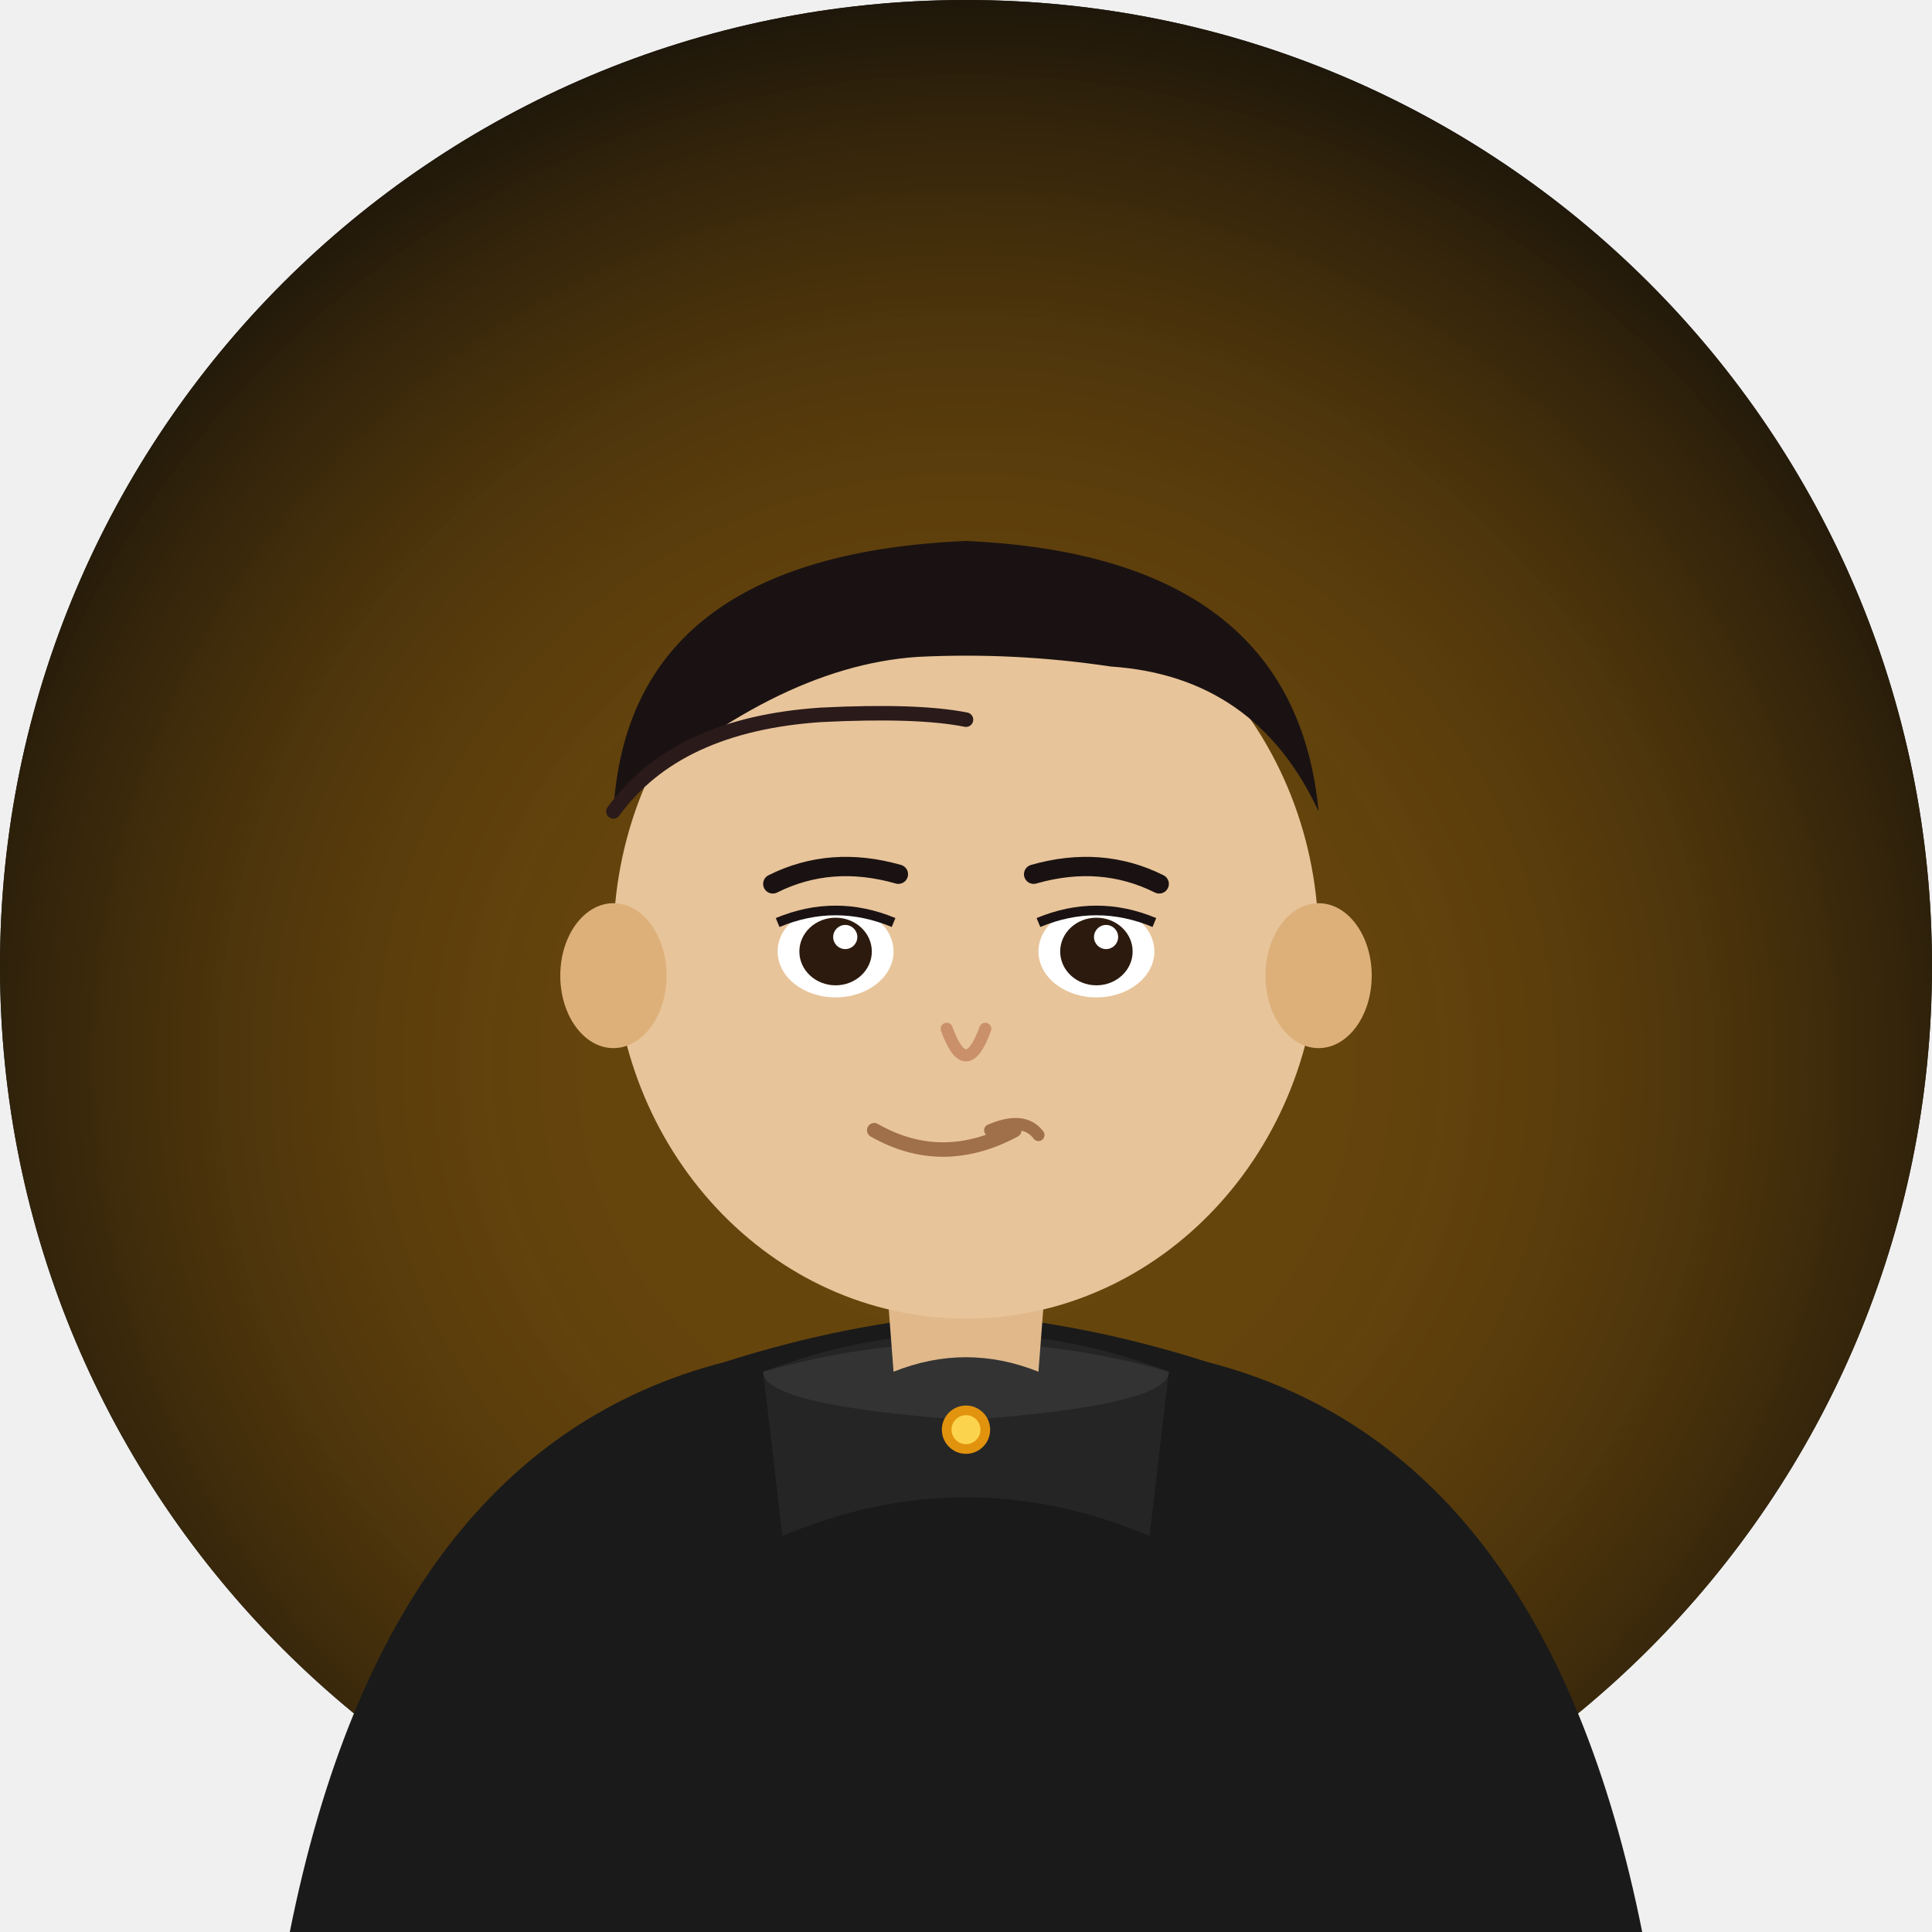
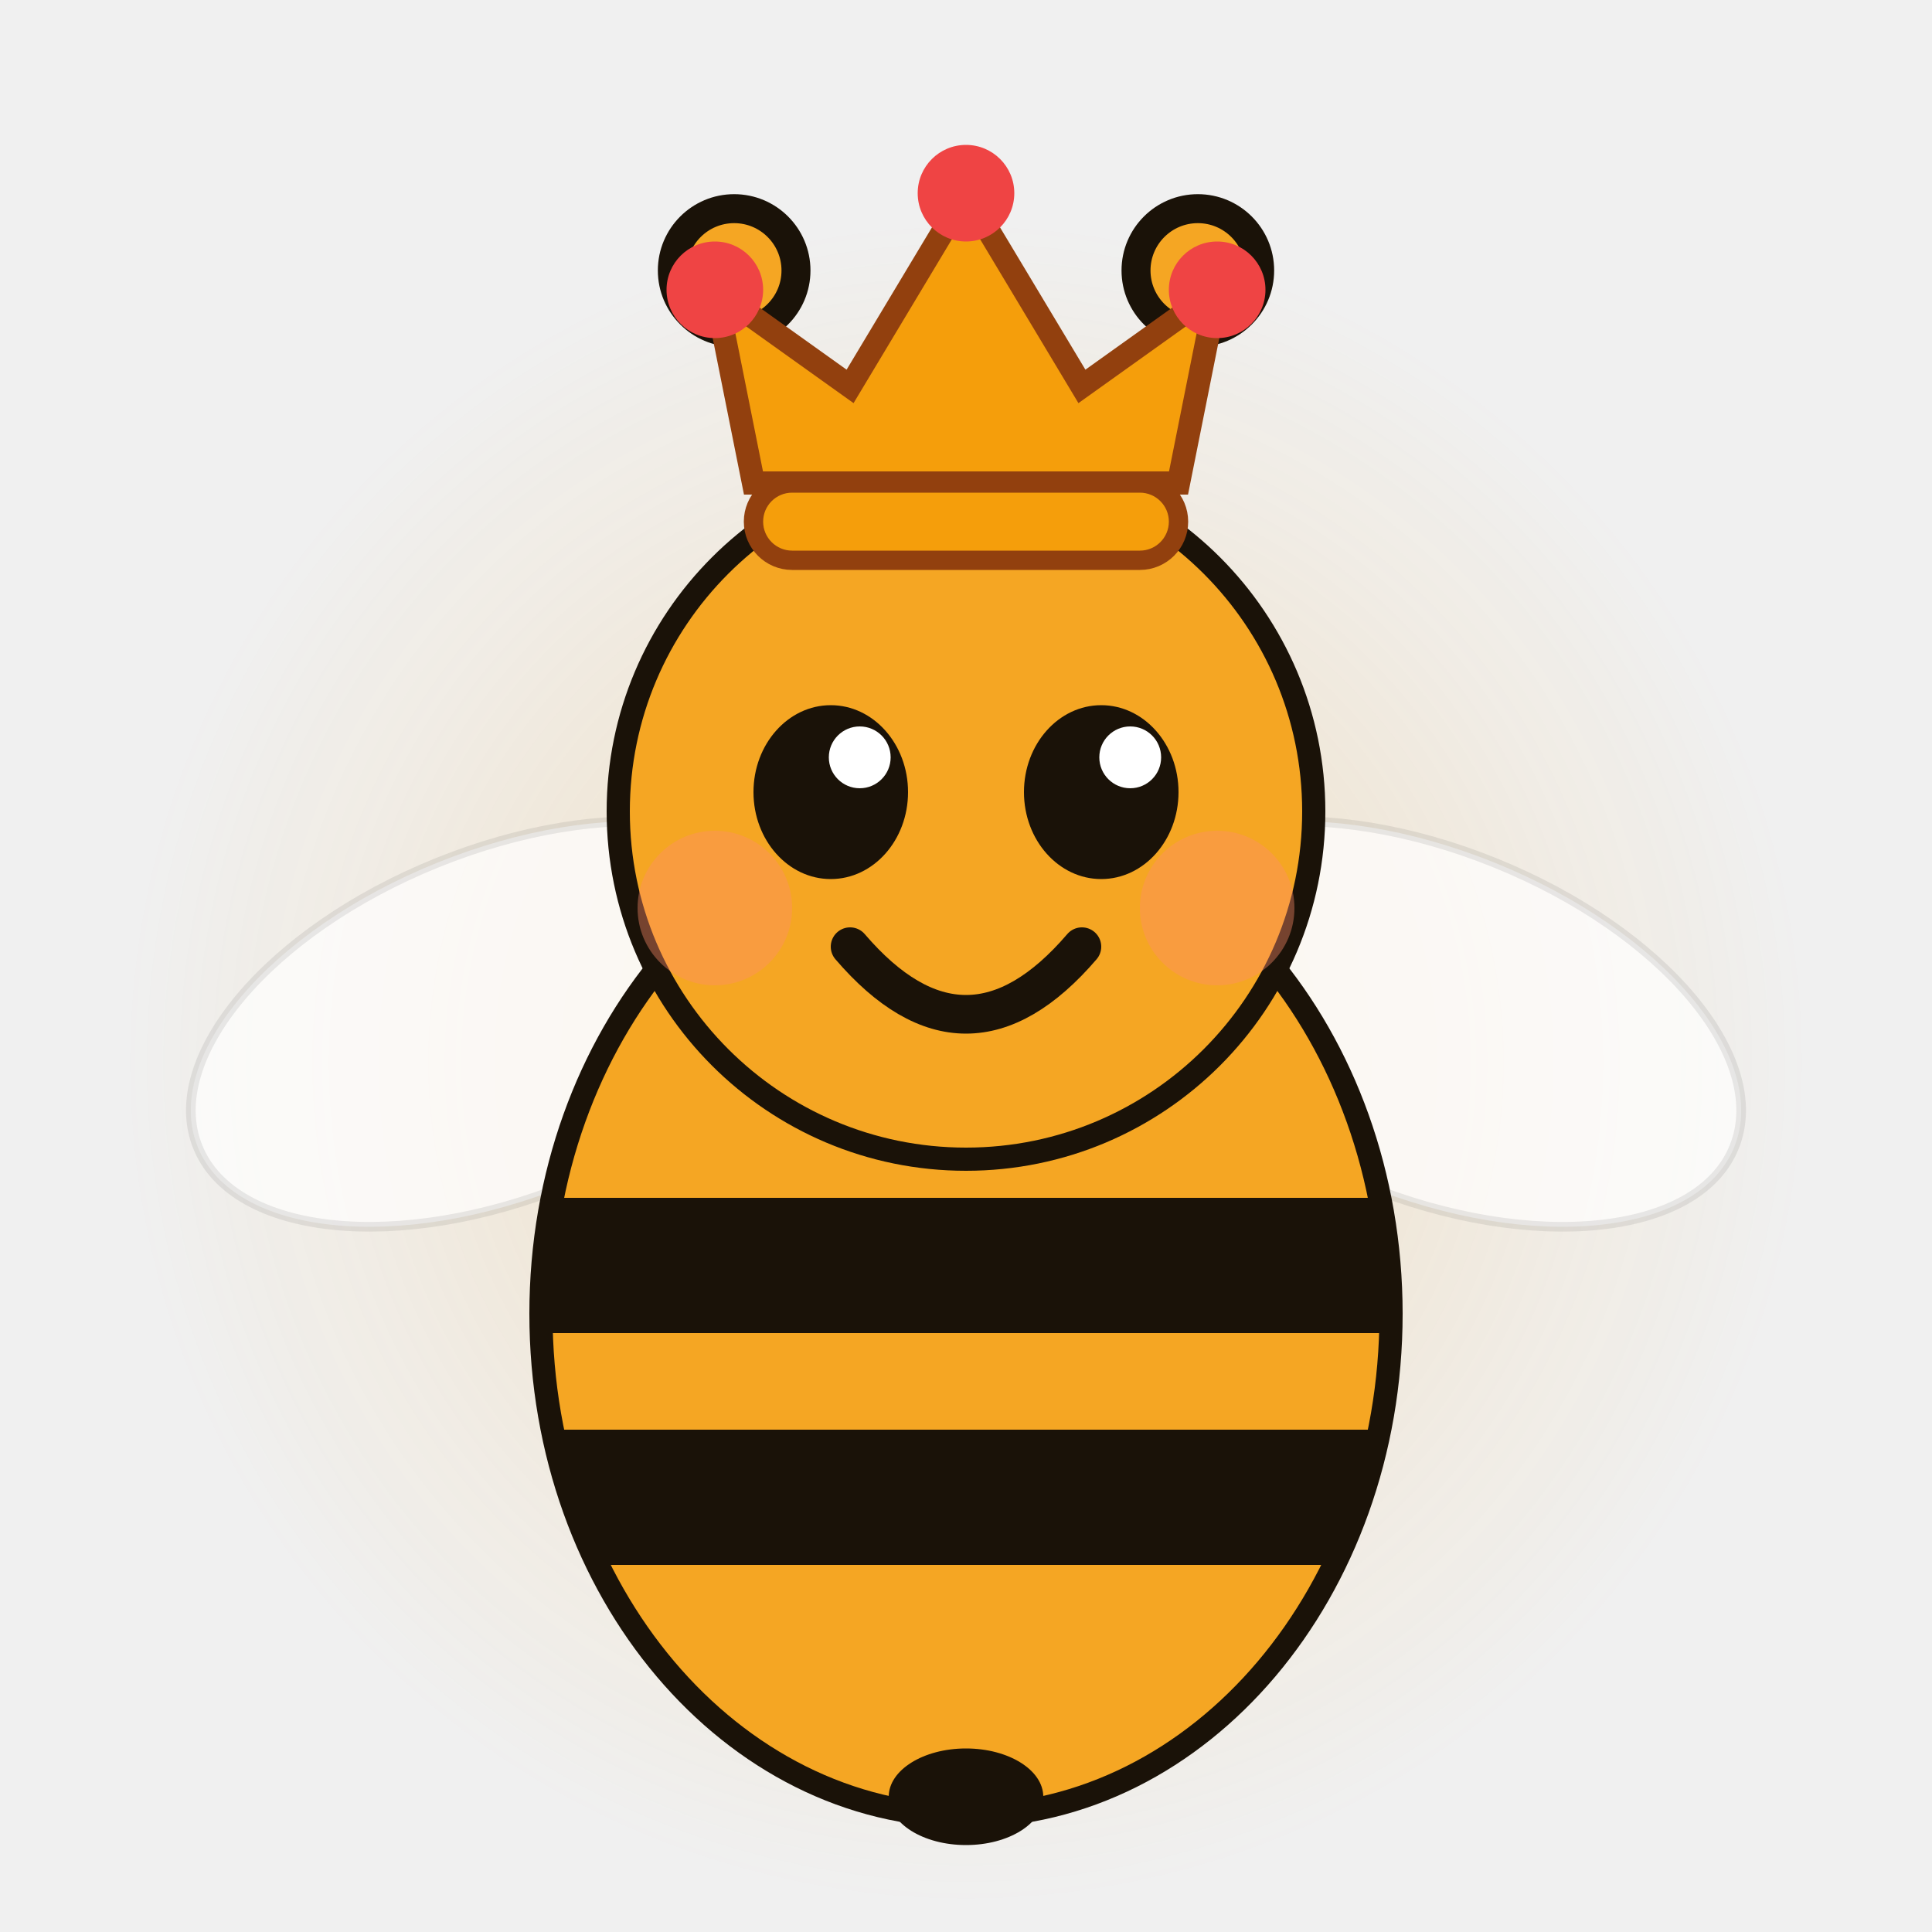
- <svg xmlns="http://www.w3.org/2000/svg" width="400" height="400" viewBox="0 0 400 400" fill="none">
+ <svg xmlns="http://www.w3.org/2000/svg" viewBox="0 0 100 100">
  <defs>
-     <radialGradient id="bg" cx="50%" cy="55%" r="60%">
-       <stop offset="0%" stop-color="#F59E0B" stop-opacity="0.35" />
-       <stop offset="100%" stop-color="#0A0A0A" stop-opacity="1" />
+     <clipPath id="bc">
+       <ellipse cx="50" cy="68" rx="22" ry="26" />
+     </clipPath>
+     <radialGradient id="glow" cx="50%" cy="50%" r="50%">
+       <stop offset="0%" stop-color="#F59E0B" stop-opacity="0.2" />
+       <stop offset="100%" stop-color="#F59E0B" stop-opacity="0" />
    </radialGradient>
  </defs>
-   <circle cx="200" cy="200" r="200" fill="#0F0F0F" />
-   <circle cx="200" cy="200" r="200" fill="url(#bg)" />
-   <path d="M60 400 Q80 300 150 282 Q175 274 200 272 Q225 274 250 282 Q320 300 340 400Z" fill="#1A1A1A" />
-   <path d="M158 284 Q200 268 242 284 L238 318 Q200 302 162 318Z" fill="#252525" />
-   <path d="M158 284 Q200 272 242 284 Q242 291 200 294 Q158 291 158 284Z" fill="#333" />
-   <path d="M183 258 Q200 252 217 258 L215 284 Q200 278 185 284Z" fill="#E0B88A" />
-   <ellipse cx="200" cy="195" rx="73" ry="78" fill="#E8C49A" />
-   <ellipse cx="127" cy="202" rx="11" ry="15" fill="#DDB07A" />
-   <ellipse cx="273" cy="202" rx="11" ry="15" fill="#DDB07A" />
-   <path d="M127 168 Q130 115 200 112 Q268 115 273 168 Q260 140 230 138 Q210 135 190 136 Q160 138 127 168Z" fill="#1A1212" />
-   <path d="M127 168 Q140 150 170 148 Q190 147 200 149" stroke="#2A1A1A" stroke-width="3" fill="none" stroke-linecap="round" />
-   <path d="M160 183 Q172 177 186 181" stroke="#1A1212" stroke-width="4" stroke-linecap="round" fill="none" />
-   <path d="M214 181 Q228 177 240 183" stroke="#1A1212" stroke-width="4" stroke-linecap="round" fill="none" />
-   <ellipse cx="173" cy="197" rx="12" ry="9.5" fill="#fff" />
-   <ellipse cx="173" cy="197" rx="7.5" ry="7" fill="#2C1A0E" />
-   <circle cx="175" cy="194" r="2.5" fill="#fff" />
-   <path d="M161 191 Q173 186 185 191" stroke="#1A1212" stroke-width="2" fill="none" />
-   <ellipse cx="227" cy="197" rx="12" ry="9.5" fill="#fff" />
-   <ellipse cx="227" cy="197" rx="7.5" ry="7" fill="#2C1A0E" />
-   <circle cx="229" cy="194" r="2.5" fill="#fff" />
-   <path d="M215 191 Q227 186 239 191" stroke="#1A1212" stroke-width="2" fill="none" />
-   <path d="M196 213 Q200 224 204 213" stroke="#C9906A" stroke-width="2.5" fill="none" stroke-linecap="round" />
-   <path d="M181 234 Q195 242 210 234" stroke="#A0704A" stroke-width="3" fill="none" stroke-linecap="round" />
-   <path d="M205 234 Q212 231 215 235" stroke="#A0704A" stroke-width="2.5" fill="none" stroke-linecap="round" />
-   <circle cx="200" cy="296" r="5" fill="#F59E0B" opacity="0.9" />
-   <circle cx="200" cy="296" r="3" fill="#FCD34D" />
+   <circle cx="50" cy="55" r="44" fill="url(#glow)" />
+   <ellipse cx="26" cy="53" rx="17" ry="9" fill="rgba(255,255,255,0.7)" transform="rotate(-22,26,53)" />
+   <ellipse cx="74" cy="53" rx="17" ry="9" fill="rgba(255,255,255,0.7)" transform="rotate(22,74,53)" />
+   <ellipse cx="26" cy="53" rx="17" ry="9" fill="none" stroke="rgba(0,0,0,0.08)" stroke-width="0.5" transform="rotate(-22,26,53)" />
+   <ellipse cx="74" cy="53" rx="17" ry="9" fill="none" stroke="rgba(0,0,0,0.08)" stroke-width="0.5" transform="rotate(22,74,53)" />
+   <ellipse cx="50" cy="68" rx="22" ry="26" fill="#F5A623" />
+   <ellipse cx="50" cy="68" rx="22" ry="26" fill="none" stroke="#1A1208" stroke-width="1.2" />
+   <rect x="28" y="62" width="44" height="7" fill="#1A1208" clip-path="url(#bc)" />
+   <rect x="28" y="74" width="44" height="7" fill="#1A1208" clip-path="url(#bc)" />
+   <ellipse cx="50" cy="93" rx="4" ry="2.5" fill="#1A1208" />
+   <circle cx="50" cy="42" r="18" fill="#F5A623" />
+   <circle cx="50" cy="42" r="18" fill="none" stroke="#1A1208" stroke-width="1.2" />
+   <line x1="44" y1="26" x2="39" y2="16" stroke="#1A1208" stroke-width="2" stroke-linecap="round" />
+   <circle cx="38" cy="14" r="3.2" fill="#F5A623" stroke="#1A1208" stroke-width="1.5" />
+   <line x1="56" y1="26" x2="61" y2="16" stroke="#1A1208" stroke-width="2" stroke-linecap="round" />
+   <circle cx="62" cy="14" r="3.2" fill="#F5A623" stroke="#1A1208" stroke-width="1.5" />
+   <ellipse cx="43" cy="41" rx="4" ry="4.5" fill="#1A1208" />
+   <ellipse cx="57" cy="41" rx="4" ry="4.5" fill="#1A1208" />
+   <circle cx="44.5" cy="39.2" r="1.6" fill="white" />
+   <circle cx="58.5" cy="39.2" r="1.6" fill="white" />
+   <path d="M44 49 Q50 56 56 49" stroke="#1A1208" stroke-width="2" fill="none" stroke-linecap="round" />
+   <circle cx="37" cy="47" r="4" fill="#FF8C69" opacity="0.4" />
+   <circle cx="63" cy="47" r="4" fill="#FF8C69" opacity="0.4" />
+   <g transform="translate(50,25)">
+     <polygon points="0,-15 -6,-5 -13,-10 -11,0 11,0 13,-10 6,-5" fill="#F59E0B" stroke="#92400E" stroke-width="1.2" />
+     <circle cx="-13" cy="-10" r="2.5" fill="#EF4444" />
+     <circle cx="0" cy="-15" r="2.5" fill="#EF4444" />
+     <circle cx="13" cy="-10" r="2.5" fill="#EF4444" />
+     <rect x="-11" y="0" width="22" height="4" rx="2" fill="#F59E0B" stroke="#92400E" stroke-width="1" />
+   </g>
</svg>
